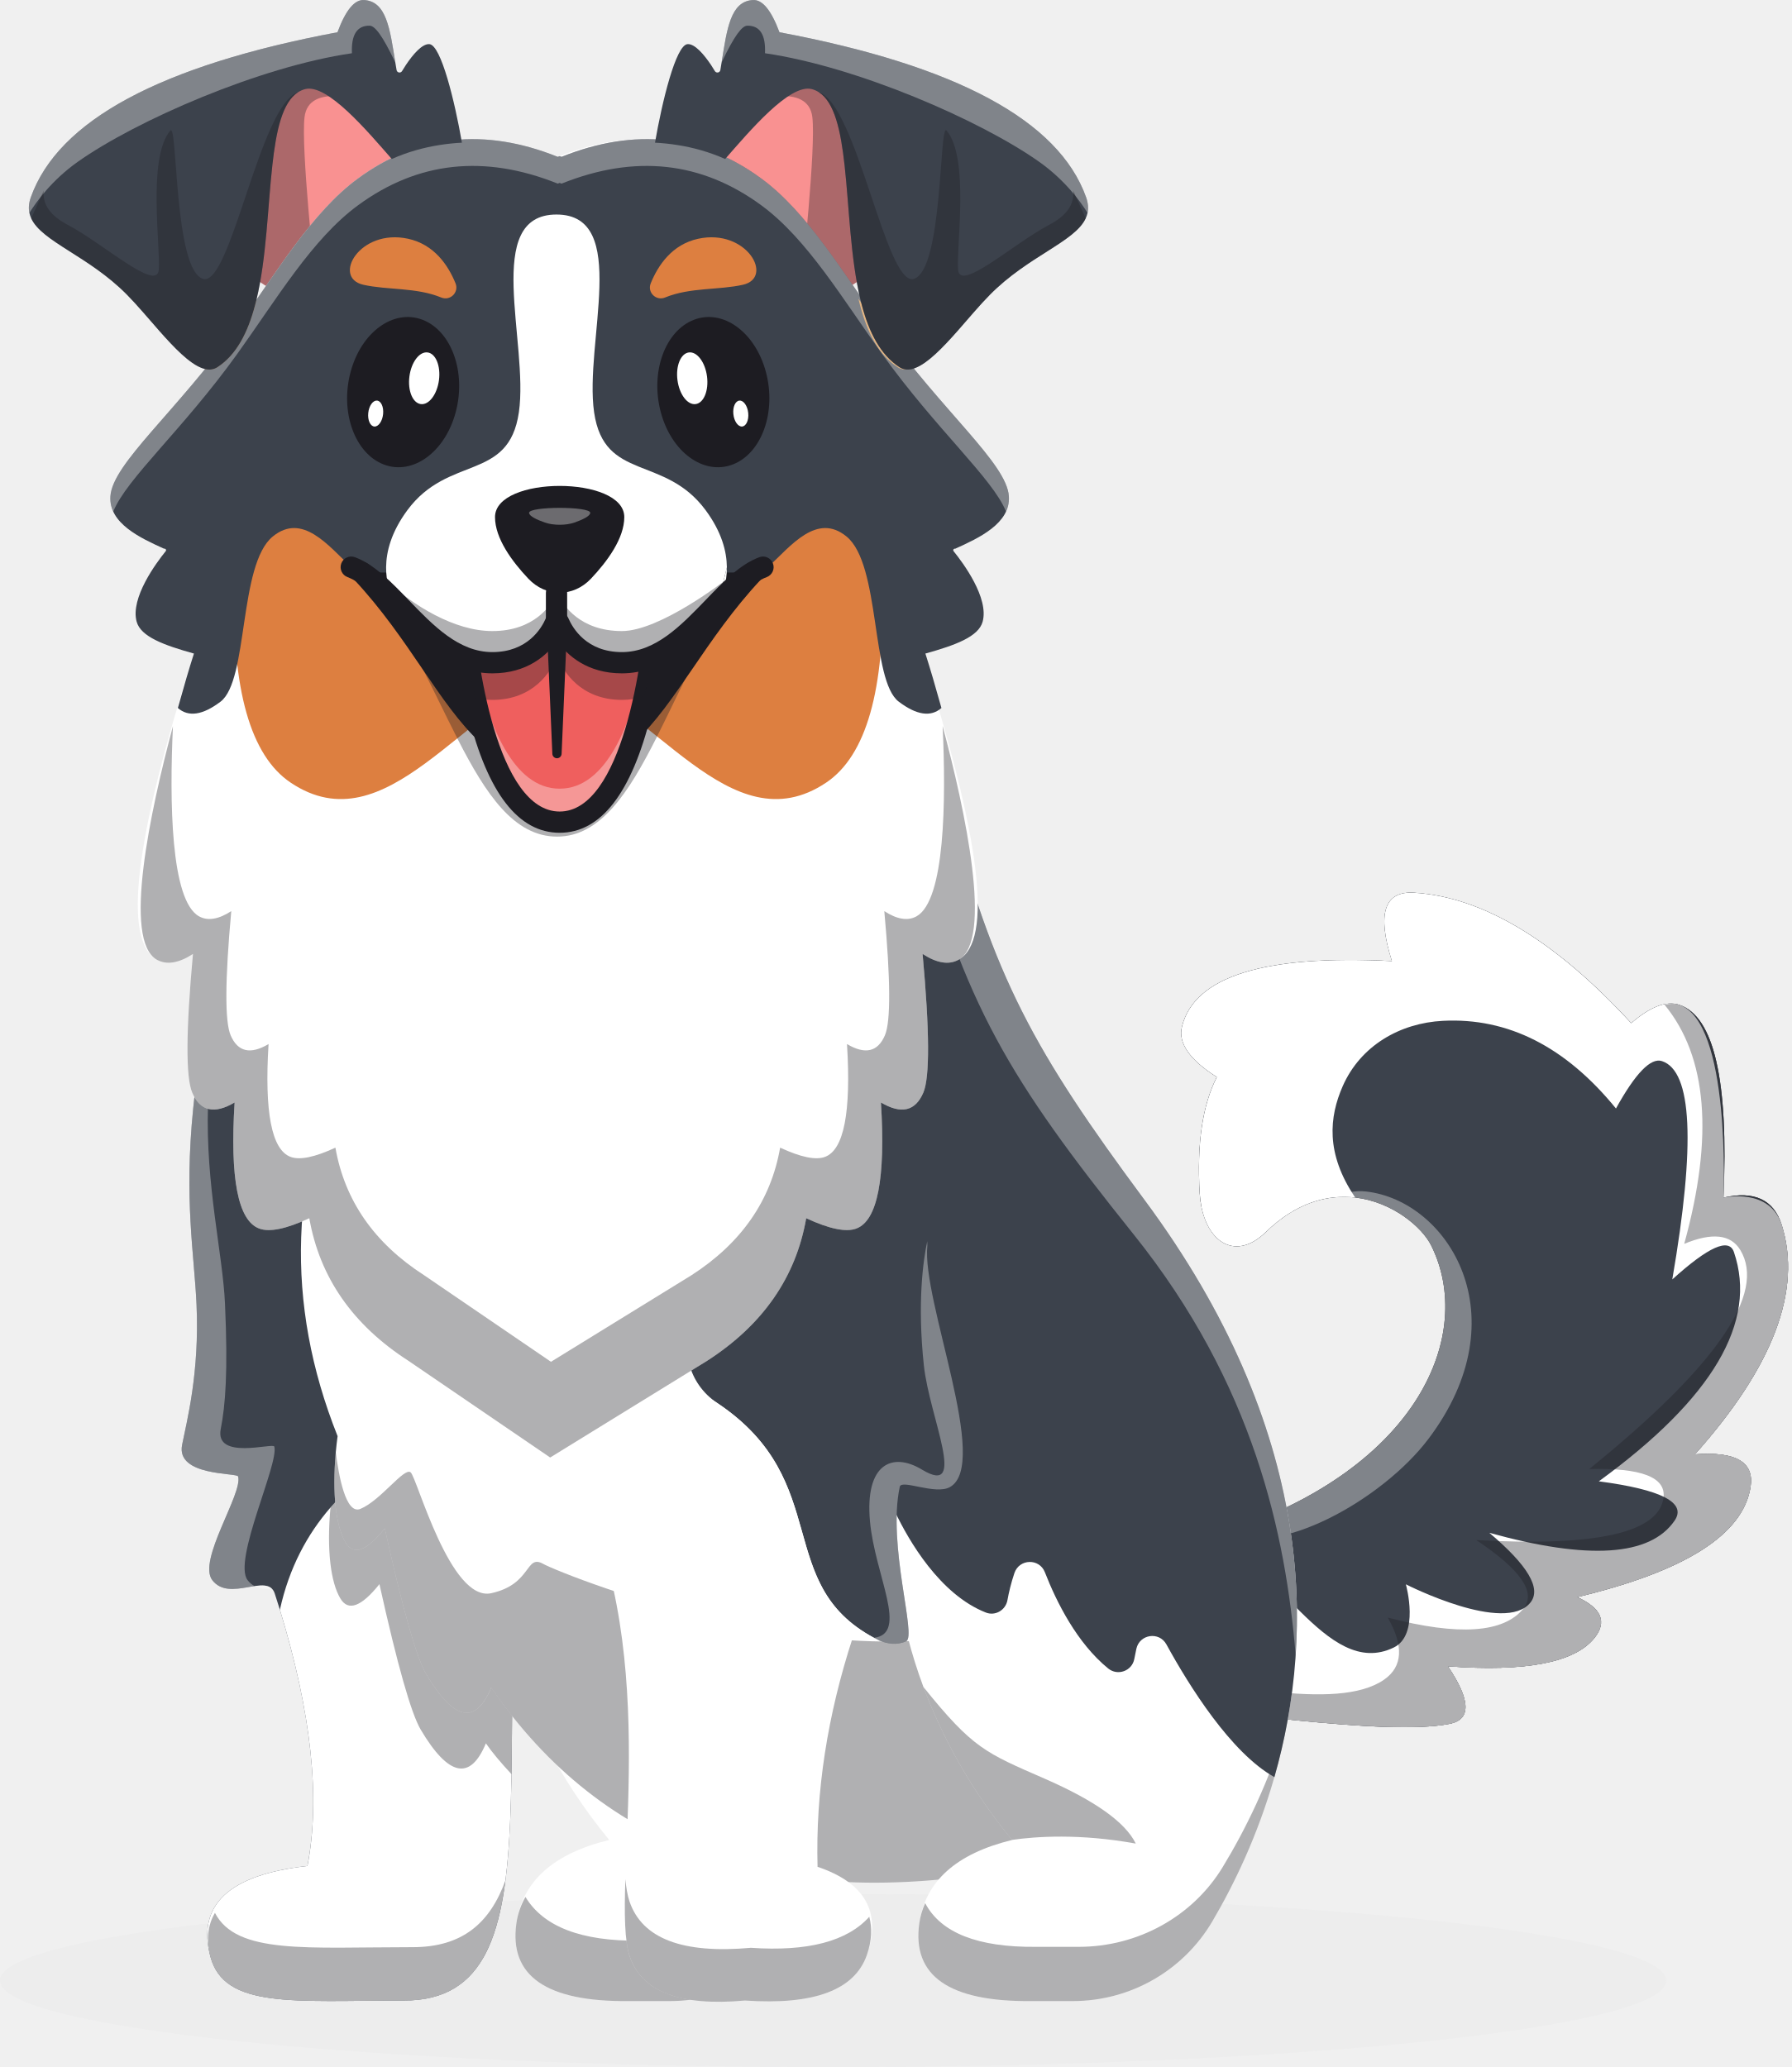
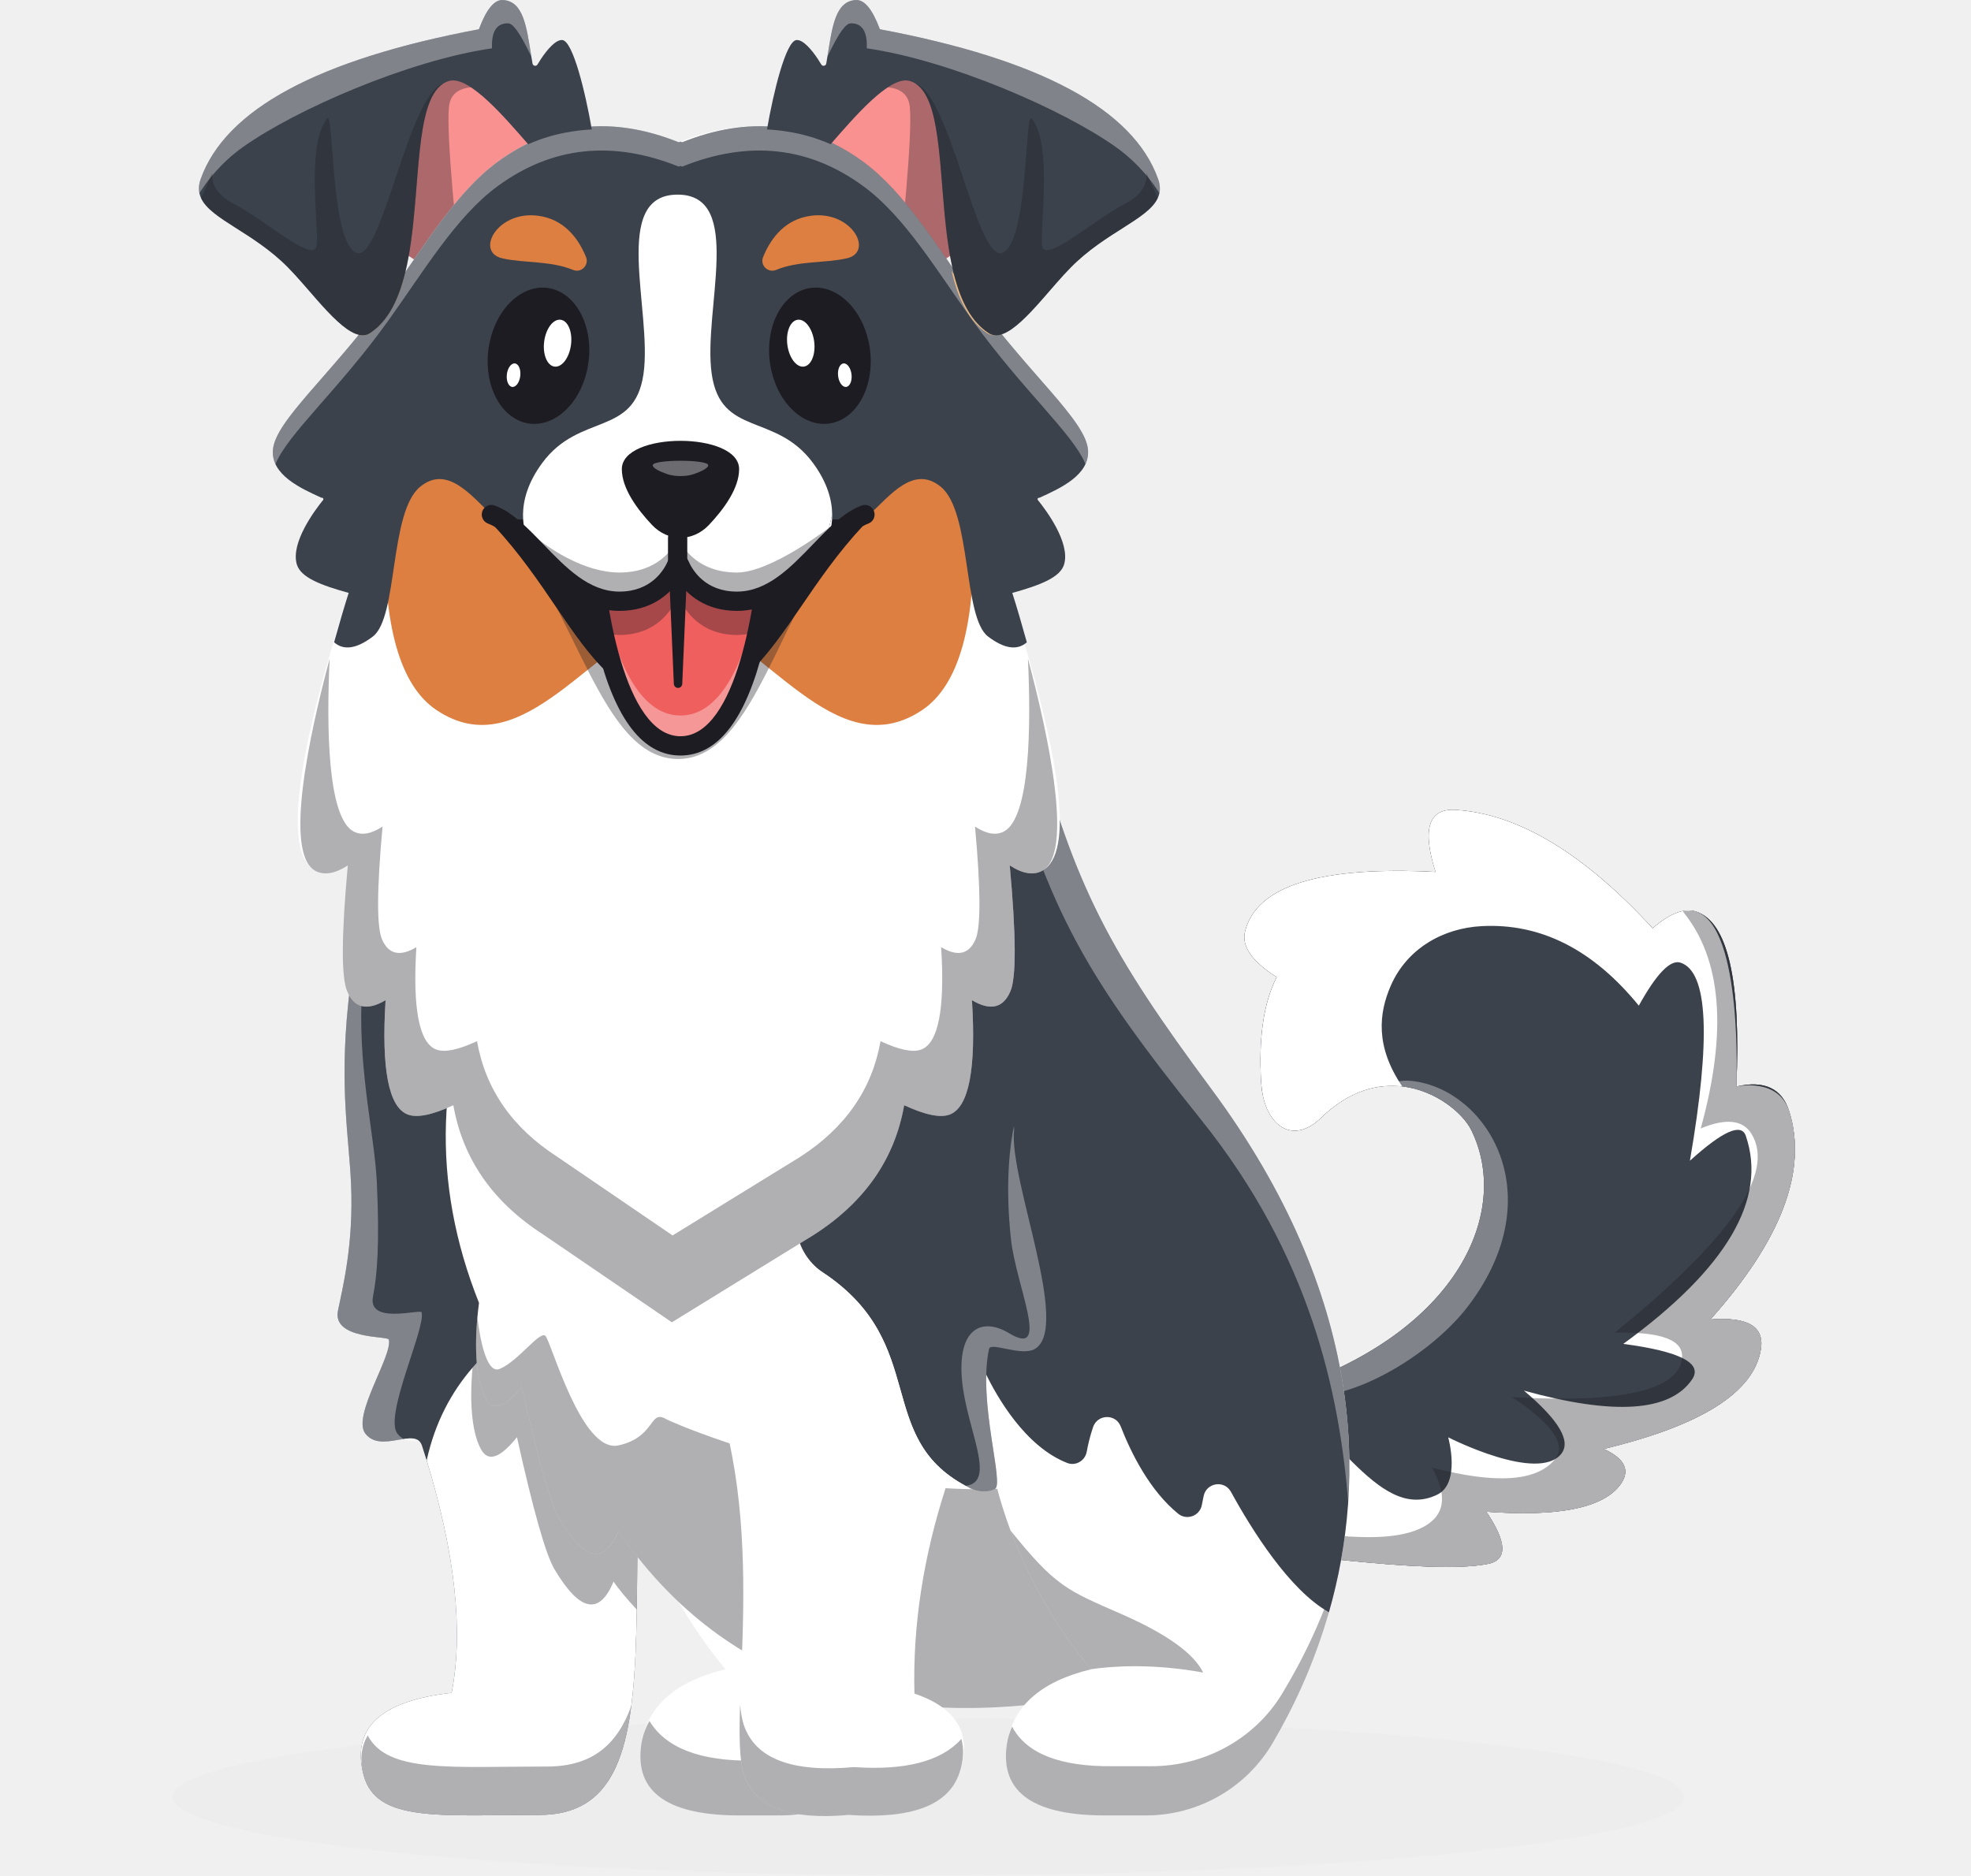
- <svg xmlns="http://www.w3.org/2000/svg" width="65" height="75" viewBox="0 0 65 75" fill="none">
+ <svg xmlns="http://www.w3.org/2000/svg" width="62" height="59" viewBox="0 0 65 75" fill="none">
  <g opacity="0.251">
    <g opacity="0.251">
      <path opacity="0.251" d="M60.446 71.864C60.446 73.596 46.914 75 30.223 75C13.531 75 0 73.596 0 71.864C0 70.132 13.531 68.728 30.223 68.728C46.914 68.728 60.446 70.132 60.446 71.864Z" fill="#1D1C22" />
    </g>
  </g>
  <path d="M63.507 53.948C63.242 55.675 61.145 57.009 57.217 57.95C58.1 58.355 58.309 58.848 57.845 59.429C57.128 60.326 55.355 60.669 52.526 60.46C53.36 61.699 53.378 62.396 52.58 62.55C50.208 63.012 44.1 62.001 40.994 61.809L40.695 56.477C40.834 56.454 40.974 56.431 41.11 56.407C41.172 56.397 41.236 56.386 41.297 56.372C41.44 56.348 41.58 56.32 41.718 56.293C42.431 56.151 43.106 55.986 43.743 55.8C43.986 55.73 44.223 55.656 44.456 55.579C51.484 53.267 53.513 48.402 51.923 45.195C51.594 44.529 50.521 43.611 49.165 43.451C48.91 43.422 48.645 43.418 48.374 43.449C47.59 43.535 46.747 43.9 45.919 44.706C44.86 45.735 43.856 45.119 43.588 43.794C43.588 43.79 43.587 43.787 43.585 43.784C43.558 43.649 43.539 43.507 43.529 43.359C43.527 43.341 43.525 43.323 43.524 43.306C43.416 41.509 43.623 40.101 44.145 39.08C43.157 38.453 42.735 37.845 42.879 37.256C43.327 35.429 45.867 34.635 50.497 34.872C49.95 33.152 50.218 32.325 51.3 32.392C53.791 32.546 56.417 34.123 59.177 37.125C59.869 36.528 60.449 36.305 60.917 36.459C62.179 36.874 62.715 39.206 62.523 43.456C63.644 43.198 64.349 43.529 64.637 44.447C65.379 46.812 64.329 49.586 61.487 52.771C62.972 52.657 63.645 53.049 63.507 53.948Z" fill="#494849" />
  <path d="M63.507 53.948C63.242 55.675 61.145 57.009 57.217 57.95C58.1 58.355 58.309 58.848 57.845 59.429C57.128 60.326 55.355 60.669 52.526 60.46C53.36 61.699 53.378 62.396 52.58 62.55C50.208 63.012 44.1 62.001 40.994 61.809L40.695 56.477C40.834 56.454 40.974 56.431 41.11 56.407C41.172 56.397 41.236 56.386 41.297 56.372C41.44 56.348 41.58 56.32 41.718 56.293C42.431 56.151 43.106 55.986 43.743 55.8C43.986 55.73 44.223 55.656 44.456 55.579C51.484 53.267 53.513 48.402 51.923 45.195C51.594 44.529 50.521 43.611 49.165 43.451C48.91 43.422 48.645 43.418 48.374 43.449C47.59 43.535 46.747 43.9 45.919 44.706C44.86 45.735 43.856 45.119 43.588 43.794C43.588 43.79 43.587 43.787 43.585 43.784C43.558 43.649 43.539 43.507 43.529 43.359C43.527 43.341 43.525 43.323 43.524 43.306C43.416 41.509 43.623 40.101 44.145 39.08C43.157 38.453 42.735 37.845 42.879 37.256C43.327 35.429 45.867 34.635 50.497 34.872C49.95 33.152 50.218 32.325 51.3 32.392C53.791 32.546 56.417 34.123 59.177 37.125C59.869 36.528 60.449 36.305 60.917 36.459C62.179 36.874 62.715 39.206 62.523 43.456C63.644 43.198 64.349 43.529 64.637 44.447C65.379 46.812 64.329 49.586 61.487 52.771C62.972 52.657 63.645 53.049 63.507 53.948Z" fill="#3C424C" />
  <path opacity="0.349" d="M51.818 52.213C50.146 54.427 46.267 56.586 44.456 55.579C51.484 53.267 53.513 48.402 51.923 45.195C51.594 44.529 50.521 43.611 49.165 43.452C48.91 43.422 48.645 43.418 48.374 43.449C48.765 43.272 49.159 43.189 49.55 43.232C52.532 43.563 55.182 47.759 51.818 52.213Z" fill="white" />
  <path d="M63.507 53.948C63.241 55.676 61.144 57.01 57.216 57.951C58.099 58.355 58.309 58.848 57.844 59.429C57.127 60.326 55.354 60.67 52.526 60.461C53.36 61.699 53.378 62.396 52.58 62.551C50.207 63.012 44.1 62.001 40.994 61.809L40.696 56.483C40.695 56.482 40.696 56.48 40.697 56.48L41.109 56.408C41.172 56.397 41.235 56.385 41.297 56.373C41.439 56.348 41.58 56.321 41.719 56.293L43.353 55.742C43.484 55.751 43.614 55.77 43.743 55.8C46.24 56.396 48.089 60.986 50.565 59.778C51.506 59.319 51.014 57.531 51.002 57.487C51.002 57.486 51.002 57.486 51.002 57.486C51.06 57.515 54.594 59.306 55.522 58.146C55.926 57.641 55.428 56.797 54.029 55.617C57.624 56.614 59.865 56.467 60.75 55.177C61.198 54.526 60.281 54.05 58.002 53.749C62.137 50.737 63.77 47.963 62.902 45.428C62.723 44.905 61.978 45.237 60.667 46.424C61.515 41.504 61.391 38.863 60.293 38.502C59.887 38.368 59.331 38.941 58.624 40.221C56.797 37.979 54.705 36.919 52.347 37.04C50.791 37.12 49.357 37.938 48.709 39.415C48.227 40.517 48.076 41.848 49.164 43.451C48.175 43.335 47.034 43.622 45.919 44.705C44.86 45.735 43.856 45.119 43.587 43.795C43.587 43.79 43.586 43.787 43.585 43.784C43.558 43.617 43.538 43.473 43.529 43.359C43.526 43.341 43.525 43.323 43.524 43.306C43.416 41.51 43.623 40.101 44.146 39.08C43.157 38.453 42.735 37.845 42.879 37.256C43.327 35.43 45.866 34.635 50.496 34.873C49.95 33.152 50.218 32.325 51.3 32.392C53.791 32.546 56.417 34.124 59.176 37.126C59.869 36.528 60.449 36.305 60.917 36.459C62.794 37.076 62.527 43.352 62.523 43.456C62.523 43.457 62.523 43.457 62.524 43.456C62.58 43.444 64.212 43.093 64.637 44.448C65.379 46.812 64.328 49.587 61.486 52.771C62.972 52.657 63.645 53.049 63.507 53.948Z" fill="white" />
  <path opacity="0.349" d="M63.506 53.949C63.24 55.676 61.144 57.01 57.215 57.951C58.099 58.355 58.308 58.848 57.844 59.429C57.126 60.326 55.353 60.67 52.525 60.461C53.359 61.699 53.377 62.396 52.579 62.551C50.206 63.012 44.099 62.002 40.993 61.809L40.929 60.67C44.212 60.989 48.486 62.145 50.212 60.945C50.889 60.474 50.933 59.723 50.344 58.692C52.913 59.366 54.556 59.255 55.273 58.358C55.738 57.777 55.164 56.951 53.554 55.88C57.922 56.125 60.187 55.612 60.349 54.341C60.443 53.601 59.545 53.255 57.654 53.303C62.263 49.573 64.089 46.923 63.132 45.352C62.787 44.787 62.11 44.714 61.1 45.132C62.175 41.235 61.937 38.343 60.387 36.457C60.57 36.413 60.752 36.405 60.916 36.459C62.178 36.874 62.713 39.207 62.522 43.457C63.643 43.199 64.347 43.529 64.636 44.448C65.378 46.812 64.328 49.587 61.485 52.772C62.971 52.657 63.644 53.05 63.506 53.949Z" fill="#1D1C22" />
  <path d="M25.57 6.706C25.57 8.921 27.094 10.73 29.011 10.837C29.071 10.841 29.132 10.842 29.192 10.842C31.193 10.842 32.814 8.99 32.814 6.706C32.814 4.42 31.193 2.568 29.192 2.568C28.127 2.568 27.169 3.094 26.505 3.93C25.924 4.664 25.57 5.637 25.57 6.706Z" fill="#F99191" />
  <path opacity="0.349" d="M29.471 4.258C29.598 5.369 29.127 9.789 29.011 10.837C29.071 10.841 29.131 10.842 29.192 10.842C31.193 10.842 32.814 8.99 32.814 6.706C32.814 4.42 31.193 2.568 29.192 2.568C28.127 2.568 27.168 3.094 26.505 3.93C27.308 3.617 29.324 2.964 29.471 4.258Z" fill="#1D1C22" />
  <path d="M14.948 6.706C14.948 8.921 13.424 10.73 11.507 10.837C11.447 10.841 11.387 10.842 11.326 10.842C9.326 10.842 7.705 8.99 7.705 6.706C7.705 4.42 9.326 2.568 11.326 2.568C12.391 2.568 13.35 3.094 14.013 3.93C14.594 4.664 14.948 5.637 14.948 6.706Z" fill="#F99191" />
  <path opacity="0.349" d="M11.047 4.258C10.921 5.369 11.392 9.789 11.507 10.837C11.447 10.841 11.387 10.842 11.326 10.842C9.326 10.842 7.705 8.99 7.705 6.706C7.705 4.42 9.326 2.568 11.326 2.568C12.391 2.568 13.35 3.094 14.013 3.93C13.21 3.617 11.194 2.964 11.047 4.258Z" fill="#1D1C22" />
  <path d="M23.879 48.492C20.655 48.183 18.677 50.101 17.945 54.246C17.454 57.03 18.318 62.159 22.101 66.763C20.072 67.256 18.95 68.264 18.735 69.787C18.464 71.698 19.82 72.638 22.803 72.608H24.308C26.388 72.608 28.313 71.507 29.368 69.713C32.096 65.073 35.615 55.287 26.905 43.541" fill="white" />
  <path opacity="0.349" d="M31.477 64.947C30.884 66.864 30.098 68.473 29.368 69.714C28.313 71.507 26.387 72.608 24.307 72.608H22.803C19.82 72.638 18.464 71.698 18.734 69.787C18.784 69.431 18.901 69.112 19.062 68.829C19.712 69.909 21.087 70.438 23.188 70.417H24.809C27.05 70.417 29.124 69.23 30.261 67.298C30.662 66.615 31.08 65.829 31.477 64.947Z" fill="#1D1C22" />
  <path d="M19.351 50.802C19.334 50.904 19.316 51.005 19.301 51.105C17.41 62.617 20.615 72.588 14.659 72.588C10.664 72.588 8.14 72.892 7.633 70.995C7.132 69.119 8.305 68.023 11.152 67.706C11.63 65.253 11.298 62.154 10.154 58.409C10.094 58.214 10.031 58.017 9.966 57.817C9.712 57.045 8.333 58.153 7.702 57.336C7.154 56.626 8.817 54.187 8.639 53.573C8.598 53.43 6.382 53.574 6.606 52.428C6.774 51.571 7.243 49.817 7.129 47.321C7.046 45.509 6.673 43.54 7.008 40.224C7.341 36.928 8.068 32.656 9.347 27.44L19.351 50.802Z" fill="#3C424C" />
  <path opacity="0.349" d="M6.606 52.428C6.774 51.57 7.243 49.817 7.129 47.322C7.046 45.509 6.673 43.54 7.007 40.225C7.341 36.928 7.635 37.223 7.545 40.118C7.455 43 8.078 45.483 8.162 47.296C8.275 49.791 8.176 50.992 8.008 51.85C7.784 52.996 9.909 52.342 9.951 52.486C10.128 53.1 8.435 56.626 8.983 57.336C9.057 57.432 9.142 57.502 9.234 57.551C8.723 57.626 8.079 57.824 7.702 57.336C7.155 56.626 8.817 54.187 8.64 53.573C8.598 53.43 6.382 53.575 6.606 52.428Z" fill="white" />
  <path opacity="0.349" d="M9.868 57.648C9.643 57.665 9.423 57.652 9.234 57.551C9.5 57.512 9.729 57.506 9.868 57.648Z" fill="white" />
  <path d="M19.301 51.105C18.492 56.029 18.615 60.673 18.555 64.374C18.476 69.323 18.066 72.588 14.659 72.588C10.663 72.588 8.14 72.892 7.633 70.995C7.132 69.119 8.305 68.023 11.153 67.706C11.63 65.253 11.297 62.154 10.154 58.409C10.489 56.883 11.15 55.667 11.989 54.7C14.071 52.3 17.253 51.424 19.301 51.105Z" fill="white" />
  <path opacity="0.349" d="M18.337 68.227C17.984 70.946 17.076 72.588 14.659 72.588C10.664 72.588 8.14 72.892 7.634 70.995C7.461 70.35 7.553 69.828 7.797 69.406C8.581 70.922 11.122 70.652 14.972 70.652C16.78 70.652 17.78 69.771 18.337 68.227Z" fill="#1D1C22" />
  <path opacity="0.349" d="M19.301 51.105C18.492 56.029 18.615 60.673 18.555 64.374C18.141 63.928 17.831 63.555 17.627 63.256C17.06 64.622 16.272 64.458 15.265 62.763C14.917 62.178 14.417 60.416 13.765 57.48C13.107 58.301 12.635 58.476 12.351 58.005C11.997 57.42 11.848 56.242 11.988 54.712C11.988 54.708 11.989 54.704 11.989 54.7C14.071 52.3 17.253 51.424 19.301 51.105Z" fill="#1D1C22" />
  <path d="M41.664 43.733L38.74 57.979L36.717 67.832C28.203 69.382 21.905 67.183 17.821 61.233C17.254 62.599 16.466 62.435 15.459 60.74C15.111 60.155 14.611 58.394 13.959 55.457C13.3 56.278 12.829 56.453 12.544 55.982C12.191 55.398 12.041 54.22 12.182 52.689C12.199 52.501 12.221 52.309 12.247 52.11C10.325 47.29 10.486 42.488 12.73 37.704C14.001 34.998 34.927 21.795 35.09 30.294C35.168 34.371 37.359 38.85 41.664 43.733Z" fill="white" />
  <path opacity="0.349" d="M38.74 57.979L36.717 67.832C28.203 69.382 21.904 67.183 17.82 61.233C17.253 62.599 16.466 62.435 15.459 60.74C15.111 60.155 14.611 58.394 13.959 55.457C13.3 56.278 12.828 56.453 12.544 55.982C12.191 55.398 12.041 54.22 12.182 52.689C12.282 53.507 12.538 54.974 13.076 54.749C13.816 54.44 14.666 53.226 14.898 53.424C15.13 53.622 16.333 58.132 17.82 57.809C19.308 57.484 19.05 56.372 19.713 56.748C20.324 57.094 32.362 62.018 38.74 57.979Z" fill="#1D1C22" />
  <path d="M46.232 64.482C45.626 66.604 44.772 68.372 43.983 69.713C42.929 71.507 41.004 72.608 38.923 72.608H37.419C34.437 72.638 33.081 71.698 33.35 69.787C33.565 68.265 34.687 67.257 36.716 66.763C36.716 66.763 36.715 66.762 36.714 66.76C35.214 64.934 34.178 63.025 33.501 61.214C32.597 58.788 32.34 56.535 32.482 54.883C32.501 54.658 32.527 54.445 32.56 54.246C32.565 54.217 32.571 54.19 32.575 54.163L23.448 48.268L22.648 35.562L34.422 29.232C36.049 35.478 37.516 38.14 41.521 43.54C47.715 51.896 47.725 59.258 46.232 64.482Z" fill="white" />
  <path opacity="0.349" d="M41.203 66.893C39.161 66.522 37.569 66.636 36.714 66.76C35.215 64.934 34.178 63.025 33.502 61.214C35.302 63.448 35.748 63.599 37.911 64.544C39.73 65.34 40.827 66.122 41.203 66.893Z" fill="#1D1C22" />
  <path opacity="0.349" d="M46.72 62.378C46.588 63.113 46.422 63.814 46.232 64.481C45.626 66.603 44.772 68.372 43.983 69.713C42.929 71.507 41.004 72.608 38.923 72.608H37.419C34.437 72.638 33.081 71.698 33.35 69.787C33.388 69.522 33.461 69.278 33.563 69.054C34.131 70.132 35.471 70.66 37.581 70.64H39.135C41.283 70.64 43.27 69.538 44.358 67.744C45.173 66.403 46.055 64.635 46.68 62.513C46.694 62.468 46.706 62.423 46.72 62.378Z" fill="#1D1C22" />
  <path d="M46.232 64.481C44.656 63.603 43.142 61.175 42.314 59.665C42.052 59.189 41.342 59.294 41.225 59.825C41.198 59.953 41.173 60.078 41.15 60.195C41.068 60.631 40.548 60.82 40.204 60.541C39.072 59.621 38.328 58.131 37.906 57.048C37.706 56.535 36.978 56.556 36.801 57.077C36.675 57.45 36.597 57.791 36.547 58.065C36.481 58.423 36.107 58.644 35.767 58.511C34.091 57.854 32.963 55.886 32.482 54.882C32.501 54.658 32.527 54.445 32.56 54.245C32.565 54.217 32.57 54.19 32.575 54.163L23.447 48.268L22.648 35.562L34.422 29.232C36.049 35.477 37.516 38.139 41.521 43.54C47.715 51.895 47.725 59.258 46.232 64.481Z" fill="#3C424C" />
  <path opacity="0.349" d="M47.004 60.06C46.641 55.663 45.486 50.229 41.128 44.792C36.58 39.12 34.994 36.453 33.24 29.867L34.421 29.232C36.048 35.478 37.515 38.14 41.52 43.54C46.126 49.753 47.313 55.416 47.004 60.06Z" fill="white" />
  <path d="M34.459 53.959C33.931 54.253 32.704 53.663 32.642 53.946C32.184 56.074 33.269 59.377 32.872 59.553C32.52 59.71 32.189 59.64 31.902 59.528C31.9 59.527 31.898 59.526 31.897 59.525C31.831 59.492 31.767 59.459 31.705 59.427C28.031 57.456 30.251 53.749 26.039 50.92C26.031 50.915 26.023 50.909 26.015 50.904C24.985 50.219 24.624 48.877 25.201 47.781C28.172 42.133 35.211 28.946 34.605 32.588C33.569 38.825 33.62 44.076 33.639 45.038C33.64 45.106 33.642 45.159 33.643 45.195C33.426 47.17 35.941 53.138 34.459 53.959Z" fill="#3C424C" />
  <path opacity="0.349" d="M34.459 53.959C33.931 54.253 32.704 53.663 32.642 53.946C32.184 56.074 33.269 59.377 32.872 59.553C32.52 59.71 32.189 59.64 31.902 59.528C31.9 59.527 31.898 59.526 31.897 59.525C31.831 59.492 31.767 59.459 31.705 59.427C32.974 59.276 31.74 57.163 31.561 55.202C31.37 53.096 32.381 52.678 33.449 53.325C35.128 54.341 33.716 51.423 33.516 49.545C33.271 47.249 33.495 45.713 33.639 45.038C33.64 45.106 33.642 45.159 33.643 45.195C33.426 47.17 35.941 53.138 34.459 53.959Z" fill="white" />
  <path d="M31.447 70.937C31.003 72.21 29.529 72.76 27.024 72.588C24.675 72.801 23.283 72.27 22.847 70.995C22.124 68.875 23.996 60.835 21.282 54.603C21.282 54.581 21.291 53.02 23.913 50.23C24.574 50.215 25.285 50.413 26.038 50.92C30.321 53.797 27.954 57.582 31.897 59.525C31.42 59.336 31.067 59.022 30.94 59.407C30.013 62.245 29.586 65.021 29.659 67.736C31.391 68.322 31.987 69.388 31.447 70.937Z" fill="white" />
  <path opacity="0.349" d="M31.536 69.549C31.639 69.939 31.635 70.399 31.447 70.938C31.003 72.21 29.529 72.76 27.024 72.588C24.675 72.802 23.283 72.27 22.848 70.995C22.655 70.429 22.646 69.444 22.687 68.183C22.717 68.507 22.765 68.78 22.838 68.996C23.297 70.341 24.764 70.9 27.24 70.675C29.302 70.817 30.734 70.442 31.536 69.549Z" fill="#1D1C22" />
  <path d="M25.652 49.377C27.673 48.075 28.872 46.35 29.248 44.203C30.091 44.594 30.699 44.718 31.072 44.575C31.834 44.284 32.13 42.76 31.959 40.003C32.695 40.439 33.207 40.321 33.496 39.647C33.734 39.09 33.726 37.411 33.47 34.613C33.986 34.948 34.42 35.019 34.771 34.826C36.033 34.136 35.587 30.431 33.435 23.714C34.53 23.408 35.364 23.102 35.513 22.558C35.748 21.698 34.805 20.427 34.459 19.999C34.424 19.958 34.464 19.896 34.517 19.911C35.369 19.524 36.529 18.995 36.464 18.006C36.385 16.814 34.084 14.963 31.863 11.87C30.429 9.874 29.147 7.701 27.486 6.48C25.316 4.886 22.899 4.623 20.235 5.691C17.571 4.623 15.154 4.886 12.983 6.48C11.322 7.701 10.04 9.874 8.607 11.87C6.386 14.963 4.085 16.814 4.005 18.006C3.94 18.995 5.1 19.524 5.953 19.911C6.005 19.896 6.046 19.958 6.011 19.999C5.665 20.427 4.721 21.698 4.957 22.558C5.105 23.102 5.939 23.408 7.035 23.714C4.882 30.431 4.436 34.136 5.698 34.826C6.049 35.019 6.483 34.948 6.999 34.613C6.744 37.411 6.735 39.09 6.974 39.647C7.262 40.321 7.774 40.439 8.511 40.003C8.339 42.76 8.635 44.284 9.397 44.575C9.771 44.718 10.379 44.594 11.221 44.203C11.598 46.35 12.796 48.075 14.817 49.377L19.959 52.885L25.652 49.377Z" fill="white" />
  <path opacity="0.349" d="M34.772 34.827C34.42 35.019 33.986 34.948 33.471 34.614C33.726 37.412 33.735 39.09 33.496 39.647C33.208 40.321 32.695 40.439 31.96 40.003C32.13 42.76 31.835 44.284 31.073 44.576C30.699 44.718 30.091 44.594 29.249 44.203C28.872 46.351 27.674 48.076 25.653 49.377L19.959 52.885L14.818 49.377C12.797 48.076 11.598 46.351 11.221 44.203C10.379 44.594 9.771 44.718 9.397 44.576C8.636 44.284 8.34 42.76 8.511 40.003C7.774 40.439 7.262 40.321 6.975 39.647C6.736 39.09 6.744 37.412 7 34.614C6.484 34.948 6.05 35.019 5.698 34.827C4.435 34.134 5.455 29.41 6.274 26.348C6.147 29.058 6.185 32.68 7.225 33.251C7.54 33.423 7.928 33.359 8.39 33.06C8.161 35.564 8.154 37.066 8.367 37.565C8.626 38.168 9.084 38.274 9.743 37.883C9.589 40.35 9.854 41.714 10.536 41.975C10.87 42.103 11.414 41.992 12.168 41.642C12.505 43.564 13.578 45.107 15.387 46.272L19.988 49.412L25.084 46.272C26.892 45.107 27.965 43.564 28.302 41.642C29.056 41.992 29.6 42.103 29.934 41.975C30.616 41.714 30.881 40.35 30.727 37.883C31.386 38.274 31.845 38.168 32.103 37.565C32.317 37.066 32.309 35.564 32.081 33.06C32.542 33.359 32.93 33.423 33.245 33.251C34.286 32.68 34.323 29.053 34.197 26.343C35.014 29.405 36.037 34.134 34.772 34.827Z" fill="#1D1C22" />
  <path d="M29.971 28.397C26.482 30.738 23.692 25.508 20.258 24.482C16.824 25.508 14.033 30.738 10.544 28.397C9.09 27.421 8.408 25.026 8.499 21.213C8.241 17.681 12.137 15.915 20.189 15.915H20.326C28.378 15.915 32.275 17.681 32.015 21.213C32.107 25.026 31.426 27.421 29.971 28.397Z" fill="#DD7F40" />
  <path d="M34.594 19.999C34.941 20.427 35.884 21.698 35.648 22.558C35.5 23.101 34.666 23.409 33.571 23.714C33.742 24.248 33.936 24.906 34.153 25.688V25.689C33.769 26.026 33.253 25.95 32.605 25.46C31.586 24.689 31.956 20.489 30.712 19.468C29.634 18.585 28.692 19.805 27.863 20.578C23.685 24.483 21.165 24.213 20.303 19.767C19.441 24.213 16.921 24.483 12.743 20.578C11.914 19.805 10.972 18.585 9.894 19.468C8.649 20.489 9.02 24.689 8 25.46C7.353 25.95 6.837 26.026 6.452 25.689V25.688C6.67 24.906 6.864 24.248 7.035 23.714C5.939 23.409 5.106 23.101 4.957 22.558C4.721 21.698 5.665 20.427 6.011 19.999C6.046 19.958 6.006 19.896 5.952 19.91C5.101 19.524 3.94 18.994 4.005 18.007C4.085 16.814 6.386 14.962 8.607 11.869C10.04 9.873 11.322 7.7 12.983 6.48C15.154 4.886 17.571 4.623 20.235 5.691C20.25 5.685 20.273 5.676 20.303 5.665C20.332 5.676 20.355 5.685 20.371 5.691C23.035 4.623 25.452 4.886 27.622 6.48C29.284 7.7 30.566 9.873 31.999 11.869C34.22 14.962 36.521 16.814 36.6 18.007C36.665 18.994 35.505 19.524 34.653 19.91C34.6 19.896 34.56 19.958 34.594 19.999Z" fill="#3C424C" />
  <path opacity="0.349" d="M36.497 18.563C36.019 17.366 33.977 15.596 31.999 12.841C30.566 10.845 29.284 8.672 27.622 7.452C25.452 5.858 23.035 5.595 20.372 6.663C20.355 6.656 20.333 6.648 20.303 6.637C20.274 6.648 20.251 6.656 20.235 6.663C17.571 5.595 15.155 5.858 12.984 7.452C11.323 8.672 10.04 10.845 8.607 12.841C6.629 15.596 4.588 17.366 4.109 18.563C4.031 18.395 3.993 18.211 4.006 18.007C4.085 16.814 6.386 14.963 8.607 11.869C10.04 9.873 11.323 7.7 12.984 6.48C15.155 4.886 17.571 4.623 20.235 5.691C20.251 5.685 20.274 5.676 20.303 5.665C20.333 5.676 20.355 5.685 20.372 5.691C23.035 4.623 25.452 4.886 27.622 6.48C29.284 7.7 30.566 9.873 31.999 11.869C34.22 14.963 36.521 16.814 36.6 18.007C36.614 18.211 36.575 18.395 36.497 18.563Z" fill="white" />
  <path d="M8.606 11.869C8.842 11.541 9.072 11.209 9.302 10.877C9.284 10.95 9.267 11.022 9.247 11.092C8.986 12.068 8.576 12.88 7.886 13.324C7.75 13.412 7.601 13.428 7.439 13.39C7.822 12.92 8.215 12.414 8.606 11.869Z" fill="#E4B684" />
  <path d="M33.028 13.386C32.861 13.429 32.705 13.415 32.566 13.324C31.876 12.88 31.465 12.068 31.205 11.092C31.182 11.009 31.161 10.924 31.141 10.838C31.379 11.183 31.619 11.529 31.863 11.869C32.253 12.412 32.645 12.917 33.028 13.386Z" fill="#E4B684" />
  <path opacity="0.349" d="M27.314 20.773C24.31 23.984 23.354 30.356 20.211 30.356C17.069 30.356 16.136 24.143 13.132 20.932" fill="#1D1C22" />
  <path d="M27.314 20.773C24.31 23.984 23.354 27.714 20.211 27.714C17.069 27.714 16.136 23.984 13.132 20.773" fill="#1D1C22" />
  <path d="M20.212 28.1C17.928 28.1 16.718 26.32 15.316 24.26C14.627 23.248 13.847 22.1 12.851 21.036C12.706 20.881 12.714 20.637 12.869 20.492C13.025 20.346 13.268 20.354 13.414 20.509C14.45 21.617 15.249 22.791 15.953 23.827C17.336 25.86 18.336 27.329 20.212 27.329C22.093 27.329 23.154 25.777 24.497 23.812C25.203 22.781 26.002 21.612 27.033 20.509C27.178 20.354 27.422 20.346 27.577 20.492C27.733 20.637 27.741 20.881 27.596 21.036C26.604 22.096 25.823 23.239 25.134 24.247C23.72 26.314 22.5 28.1 20.212 28.1Z" fill="#1D1C22" />
  <path d="M16.758 5.177C16.492 5.191 16.219 5.218 15.94 5.263C15.376 5.352 14.791 5.511 14.213 5.769C13.333 4.766 11.87 3.022 11.067 3.234C10.976 3.258 10.893 3.296 10.815 3.345C10.243 3.71 10.019 4.737 9.88 5.999C9.712 7.509 9.669 9.365 9.303 10.878C9.286 10.95 9.269 11.022 9.248 11.093C8.988 12.068 8.577 12.879 7.887 13.324C7.751 13.412 7.602 13.428 7.44 13.391C7.402 13.382 7.361 13.368 7.32 13.353C6.861 13.179 6.323 12.62 5.784 12.01C5.382 11.554 4.978 11.069 4.607 10.694C3.22 9.288 1.526 8.776 1.133 7.923C1.103 7.859 1.081 7.794 1.066 7.725C1.03 7.555 1.044 7.369 1.118 7.159C2.111 4.373 5.819 2.377 12.243 1.17C12.539 0.372 12.859 -0.017 13.201 0.001C14.022 0.044 14.146 1.05 14.341 2.267C14.356 2.358 14.371 2.449 14.387 2.541C14.404 2.642 14.535 2.665 14.586 2.578C14.628 2.509 14.674 2.435 14.724 2.359C14.975 1.982 15.317 1.577 15.58 1.602C16.002 1.641 16.498 3.679 16.758 5.177Z" fill="#3C424C" />
  <path opacity="0.349" d="M14.341 2.267C13.868 1.273 13.599 0.934 13.407 0.932C12.952 0.927 12.739 1.26 12.767 1.932C9.424 2.417 4.938 4.372 2.817 5.874C1.876 6.541 1.313 7.329 1.066 7.725C1.03 7.555 1.044 7.369 1.118 7.159C2.111 4.373 5.819 2.377 12.243 1.17C12.539 0.372 12.859 -0.017 13.201 0.001C14.022 0.044 14.146 1.05 14.341 2.267Z" fill="white" />
  <path opacity="0.349" d="M10.814 3.345C10.242 3.71 10.017 4.738 9.879 6C9.711 7.509 9.668 9.365 9.302 10.878C9.284 10.95 9.267 11.023 9.247 11.093C8.987 12.069 8.575 12.88 7.886 13.325C7.75 13.412 7.601 13.429 7.439 13.391C7.4 13.382 7.36 13.369 7.318 13.353C6.859 13.179 6.322 12.62 5.782 12.01C5.381 11.554 4.977 11.07 4.605 10.694C3.218 9.288 1.525 8.777 1.131 7.923L1.585 6.918C1.537 7.414 1.823 7.824 2.441 8.149C3.744 8.833 5.682 10.595 5.759 9.8C5.836 9.005 5.334 5.723 6.18 4.737C6.448 4.426 6.305 9.798 7.366 10.118C8.37 10.423 9.428 3.79 10.814 3.345Z" fill="#1D1C22" />
  <path d="M23.762 5.177C24.027 5.191 24.301 5.218 24.579 5.263C25.144 5.352 25.728 5.511 26.307 5.769C27.187 4.766 28.65 3.022 29.453 3.234C29.544 3.258 29.627 3.296 29.704 3.345C30.276 3.71 30.501 4.737 30.64 5.999C30.807 7.509 30.85 9.365 31.217 10.878C31.234 10.95 31.251 11.022 31.271 11.093C31.532 12.068 31.943 12.879 32.632 13.324C32.768 13.412 32.918 13.428 33.079 13.391C33.118 13.382 33.158 13.368 33.2 13.353C33.659 13.179 34.197 12.62 34.736 12.01C35.138 11.554 35.541 11.069 35.913 10.694C37.3 9.288 38.993 8.776 39.387 7.923C39.417 7.859 39.439 7.794 39.454 7.725C39.49 7.555 39.476 7.369 39.402 7.159C38.409 4.373 34.7 2.377 28.277 1.17C27.98 0.372 27.661 -0.017 27.318 0.001C26.498 0.044 26.374 1.05 26.178 2.267C26.164 2.358 26.148 2.449 26.133 2.541C26.115 2.642 25.985 2.665 25.933 2.578C25.892 2.509 25.846 2.435 25.796 2.359C25.544 1.982 25.202 1.577 24.94 1.602C24.518 1.641 24.021 3.679 23.762 5.177Z" fill="#3C424C" />
  <path opacity="0.349" d="M26.178 2.267C26.652 1.273 26.921 0.934 27.113 0.932C27.568 0.927 27.781 1.26 27.753 1.932C31.096 2.417 35.582 4.372 37.703 5.874C38.644 6.541 39.208 7.329 39.454 7.725C39.491 7.555 39.476 7.369 39.402 7.159C38.409 4.373 34.701 2.377 28.277 1.17C27.981 0.372 27.661 -0.017 27.319 0.001C26.498 0.044 26.374 1.05 26.178 2.267Z" fill="white" />
  <path opacity="0.349" d="M29.704 3.345C30.276 3.71 30.501 4.738 30.64 6C30.807 7.509 30.851 9.365 31.217 10.878C31.234 10.95 31.251 11.023 31.272 11.093C31.532 12.069 31.943 12.88 32.632 13.325C32.768 13.412 32.918 13.429 33.079 13.391C33.118 13.382 33.158 13.369 33.2 13.353C33.659 13.179 34.197 12.62 34.736 12.01C35.138 11.554 35.541 11.07 35.913 10.694C37.3 9.288 38.993 8.777 39.387 7.923L38.934 6.918C38.981 7.414 38.696 7.824 38.077 8.149C36.774 8.833 34.836 10.595 34.759 9.8C34.682 9.005 35.184 5.723 34.338 4.737C34.071 4.426 34.213 9.798 33.153 10.118C32.148 10.423 31.09 3.79 29.704 3.345Z" fill="#1D1C22" />
  <path d="M14.264 21.745C14.352 21.836 14.441 21.928 14.532 22.021H14.425C14.375 21.957 14.322 21.865 14.264 21.745Z" fill="white" />
  <path d="M25.893 22.022C25.95 21.963 26.005 21.905 26.062 21.848C26.02 21.923 25.984 21.981 25.953 22.022H25.893Z" fill="white" />
  <path d="M26.37 20.581C26.375 21.174 26.187 21.616 26.062 21.845L26.37 20.581Z" fill="white" />
  <path d="M23.84 21.846C23.784 22.934 23.629 24.076 23.375 25.269C22.913 27.437 22.015 29.832 20.303 29.832C18.604 29.832 17.707 27.475 17.242 25.323C16.98 24.115 16.821 22.956 16.765 21.846H23.84Z" fill="#EF5F5E" />
  <path opacity="0.349" d="M23.84 21.846C23.784 22.934 23.629 24.076 23.375 25.269C22.913 27.437 22.015 29.832 20.303 29.832C18.604 29.832 17.707 27.475 17.242 25.323C16.98 24.115 16.821 22.956 16.765 21.846H16.874C16.946 22.469 17.061 23.274 17.242 24.108C17.707 26.261 18.604 28.617 20.303 28.617C22.015 28.617 22.913 26.222 23.375 24.055C23.549 23.239 23.661 22.457 23.732 21.846H23.84Z" fill="white" />
  <path d="M20.038 27.352L19.82 22.312C19.811 22.1 19.977 21.92 20.189 21.91C20.402 21.901 20.582 22.067 20.591 22.279C20.592 22.29 20.592 22.302 20.591 22.312L20.374 27.352C20.37 27.445 20.292 27.517 20.199 27.513C20.111 27.509 20.041 27.438 20.038 27.352Z" fill="#1D1C22" />
  <path d="M20.303 30.217C18.805 30.217 17.69 28.775 16.987 25.931C16.49 23.922 16.384 21.948 16.38 21.865L17.15 21.825C17.259 23.945 18.039 29.446 20.303 29.446C22.566 29.446 23.346 23.945 23.455 21.825L24.225 21.865C24.221 21.948 24.115 23.922 23.618 25.931C22.915 28.775 21.799 30.217 20.303 30.217Z" fill="#1D1C22" />
  <path opacity="0.349" d="M23.84 21.846C23.784 22.934 23.629 24.076 23.375 25.269C23.119 25.349 22.848 25.395 22.562 25.395C21.038 25.395 20.436 24.324 20.266 23.933C20.243 23.881 20.18 23.881 20.158 23.933C19.989 24.324 19.386 25.395 17.861 25.395C17.646 25.395 17.44 25.37 17.242 25.323C16.98 24.115 16.821 22.956 16.765 21.846H23.84Z" fill="#1D1C22" />
  <path d="M26.369 20.579C26.369 20.579 26.369 20.58 26.369 20.581L26.062 21.846C26.062 21.846 26.062 21.847 26.061 21.848C26.004 21.905 25.949 21.963 25.892 22.022C24.962 22.986 23.951 24.047 22.562 24.047C21.037 24.047 20.435 22.975 20.265 22.584C20.242 22.532 20.18 22.532 20.158 22.584C19.988 22.975 19.385 24.047 17.861 24.047C16.473 24.047 15.461 22.986 14.531 22.022C14.441 21.928 14.352 21.836 14.264 21.746C14.263 21.746 14.263 21.746 14.263 21.745C14.143 21.498 14.003 21.095 14.007 20.579C14.013 20.011 14.194 19.304 14.777 18.514C16.272 16.488 18.457 17.484 18.824 14.96C19.189 12.435 17.493 7.784 20.188 7.784C22.884 7.784 21.188 12.435 21.553 14.96C21.919 17.484 24.105 16.488 25.6 18.514C26.183 19.304 26.364 20.011 26.369 20.579Z" fill="white" />
  <path opacity="0.349" d="M26.062 21.846C26.062 21.846 26.062 21.847 26.061 21.848C26.004 21.905 25.948 21.963 25.892 22.022C24.962 22.986 23.951 24.047 22.562 24.047C21.037 24.047 20.435 22.975 20.265 22.584C20.242 22.532 20.18 22.532 20.158 22.584C19.988 22.975 19.385 24.047 17.86 24.047C16.473 24.047 15.461 22.986 14.531 22.022C14.44 21.928 14.352 21.836 14.263 21.745C14.262 21.745 14.262 21.745 14.262 21.745C14.143 21.498 13.963 21.024 14.054 21.106C14.984 21.955 16.473 22.898 17.86 22.898C19.385 22.898 19.988 21.957 20.158 21.613C20.18 21.567 20.242 21.567 20.265 21.613C20.435 21.957 21.037 22.898 22.562 22.898C23.951 22.898 26.335 21.038 26.335 21.037L26.062 21.846Z" fill="#1D1C22" />
  <path d="M22.562 24.432C21.303 24.432 20.585 23.782 20.211 23.261C19.838 23.782 19.12 24.432 17.861 24.432C16.318 24.432 15.232 23.304 14.273 22.309C13.694 21.709 13.147 21.142 12.607 20.94C12.408 20.865 12.307 20.643 12.381 20.444C12.456 20.244 12.678 20.143 12.877 20.218C13.581 20.481 14.186 21.11 14.827 21.775C15.721 22.702 16.646 23.661 17.861 23.661C19.134 23.661 19.644 22.801 19.803 22.431C19.875 22.266 20.035 22.16 20.211 22.16C20.388 22.16 20.548 22.266 20.619 22.431C20.779 22.801 21.288 23.661 22.562 23.661C23.777 23.661 24.701 22.702 25.595 21.775C26.236 21.11 26.842 20.481 27.546 20.218C27.744 20.143 27.966 20.244 28.041 20.444C28.116 20.643 28.015 20.865 27.815 20.94C27.275 21.142 26.729 21.709 26.15 22.309C25.191 23.304 24.104 24.432 22.562 24.432Z" fill="#1D1C22" />
  <path d="M22.648 18.762C22.648 19.532 22.036 20.366 21.438 20.998C20.795 21.676 19.811 21.676 19.168 20.998C18.57 20.366 17.958 19.532 17.958 18.762C17.958 17.254 22.648 17.254 22.648 18.762Z" fill="#1D1C22" />
  <path opacity="0.349" d="M21.412 18.607C21.412 18.729 21.122 18.861 20.84 18.96C20.536 19.068 20.071 19.068 19.767 18.96C19.484 18.861 19.194 18.729 19.194 18.607C19.194 18.368 21.412 18.368 21.412 18.607Z" fill="white" />
  <path d="M20.189 22.937C19.977 22.937 19.804 22.764 19.804 22.551V21.507C19.804 21.294 19.977 21.121 20.189 21.121C20.402 21.121 20.575 21.294 20.575 21.507V22.551C20.575 22.764 20.402 22.937 20.189 22.937Z" fill="#1D1C22" />
  <path d="M16.007 10.795C16.332 10.929 16.659 10.607 16.526 10.281C16.26 9.627 15.751 8.866 14.8 8.662C13.045 8.284 12.036 10.072 13.179 10.332C14.051 10.53 15.099 10.421 16.007 10.795Z" fill="#DD7F40" />
  <path d="M24.126 10.795C23.8 10.929 23.474 10.607 23.607 10.281C23.873 9.627 24.381 8.866 25.333 8.662C27.087 8.284 28.096 10.072 26.953 10.332C26.081 10.53 25.034 10.421 24.126 10.795Z" fill="#DD7F40" />
  <path d="M16.532 14.957C16.145 16.407 14.976 17.256 13.923 16.854C12.869 16.451 12.33 14.949 12.718 13.499C13.105 12.049 14.274 11.2 15.327 11.602C16.381 12.005 16.92 13.507 16.532 14.957Z" fill="#1D1C22" />
  <path d="M15.925 13.792C15.857 14.31 15.563 14.7 15.267 14.662C14.971 14.625 14.786 14.175 14.853 13.657C14.921 13.14 15.215 12.75 15.511 12.788C15.807 12.825 15.992 13.275 15.925 13.792Z" fill="white" />
  <path d="M13.898 15.025C13.872 15.284 13.73 15.486 13.581 15.476C13.432 15.465 13.333 15.245 13.359 14.986C13.385 14.726 13.527 14.525 13.676 14.535C13.825 14.546 13.924 14.765 13.898 15.025Z" fill="white" />
  <path d="M23.972 14.957C24.359 16.407 25.527 17.256 26.581 16.854C27.634 16.451 28.174 14.949 27.786 13.499C27.398 12.049 26.23 11.2 25.177 11.602C24.123 12.005 23.584 13.507 23.972 14.957Z" fill="#1D1C22" />
  <path d="M24.577 13.792C24.645 14.31 24.939 14.7 25.235 14.662C25.531 14.625 25.716 14.175 25.649 13.657C25.581 13.14 25.287 12.75 24.991 12.788C24.695 12.825 24.51 13.275 24.577 13.792Z" fill="white" />
  <path d="M26.605 15.025C26.631 15.284 26.773 15.486 26.921 15.476C27.07 15.465 27.17 15.245 27.144 14.986C27.118 14.726 26.976 14.525 26.827 14.535C26.678 14.546 26.578 14.765 26.605 15.025Z" fill="white" />
</svg>
